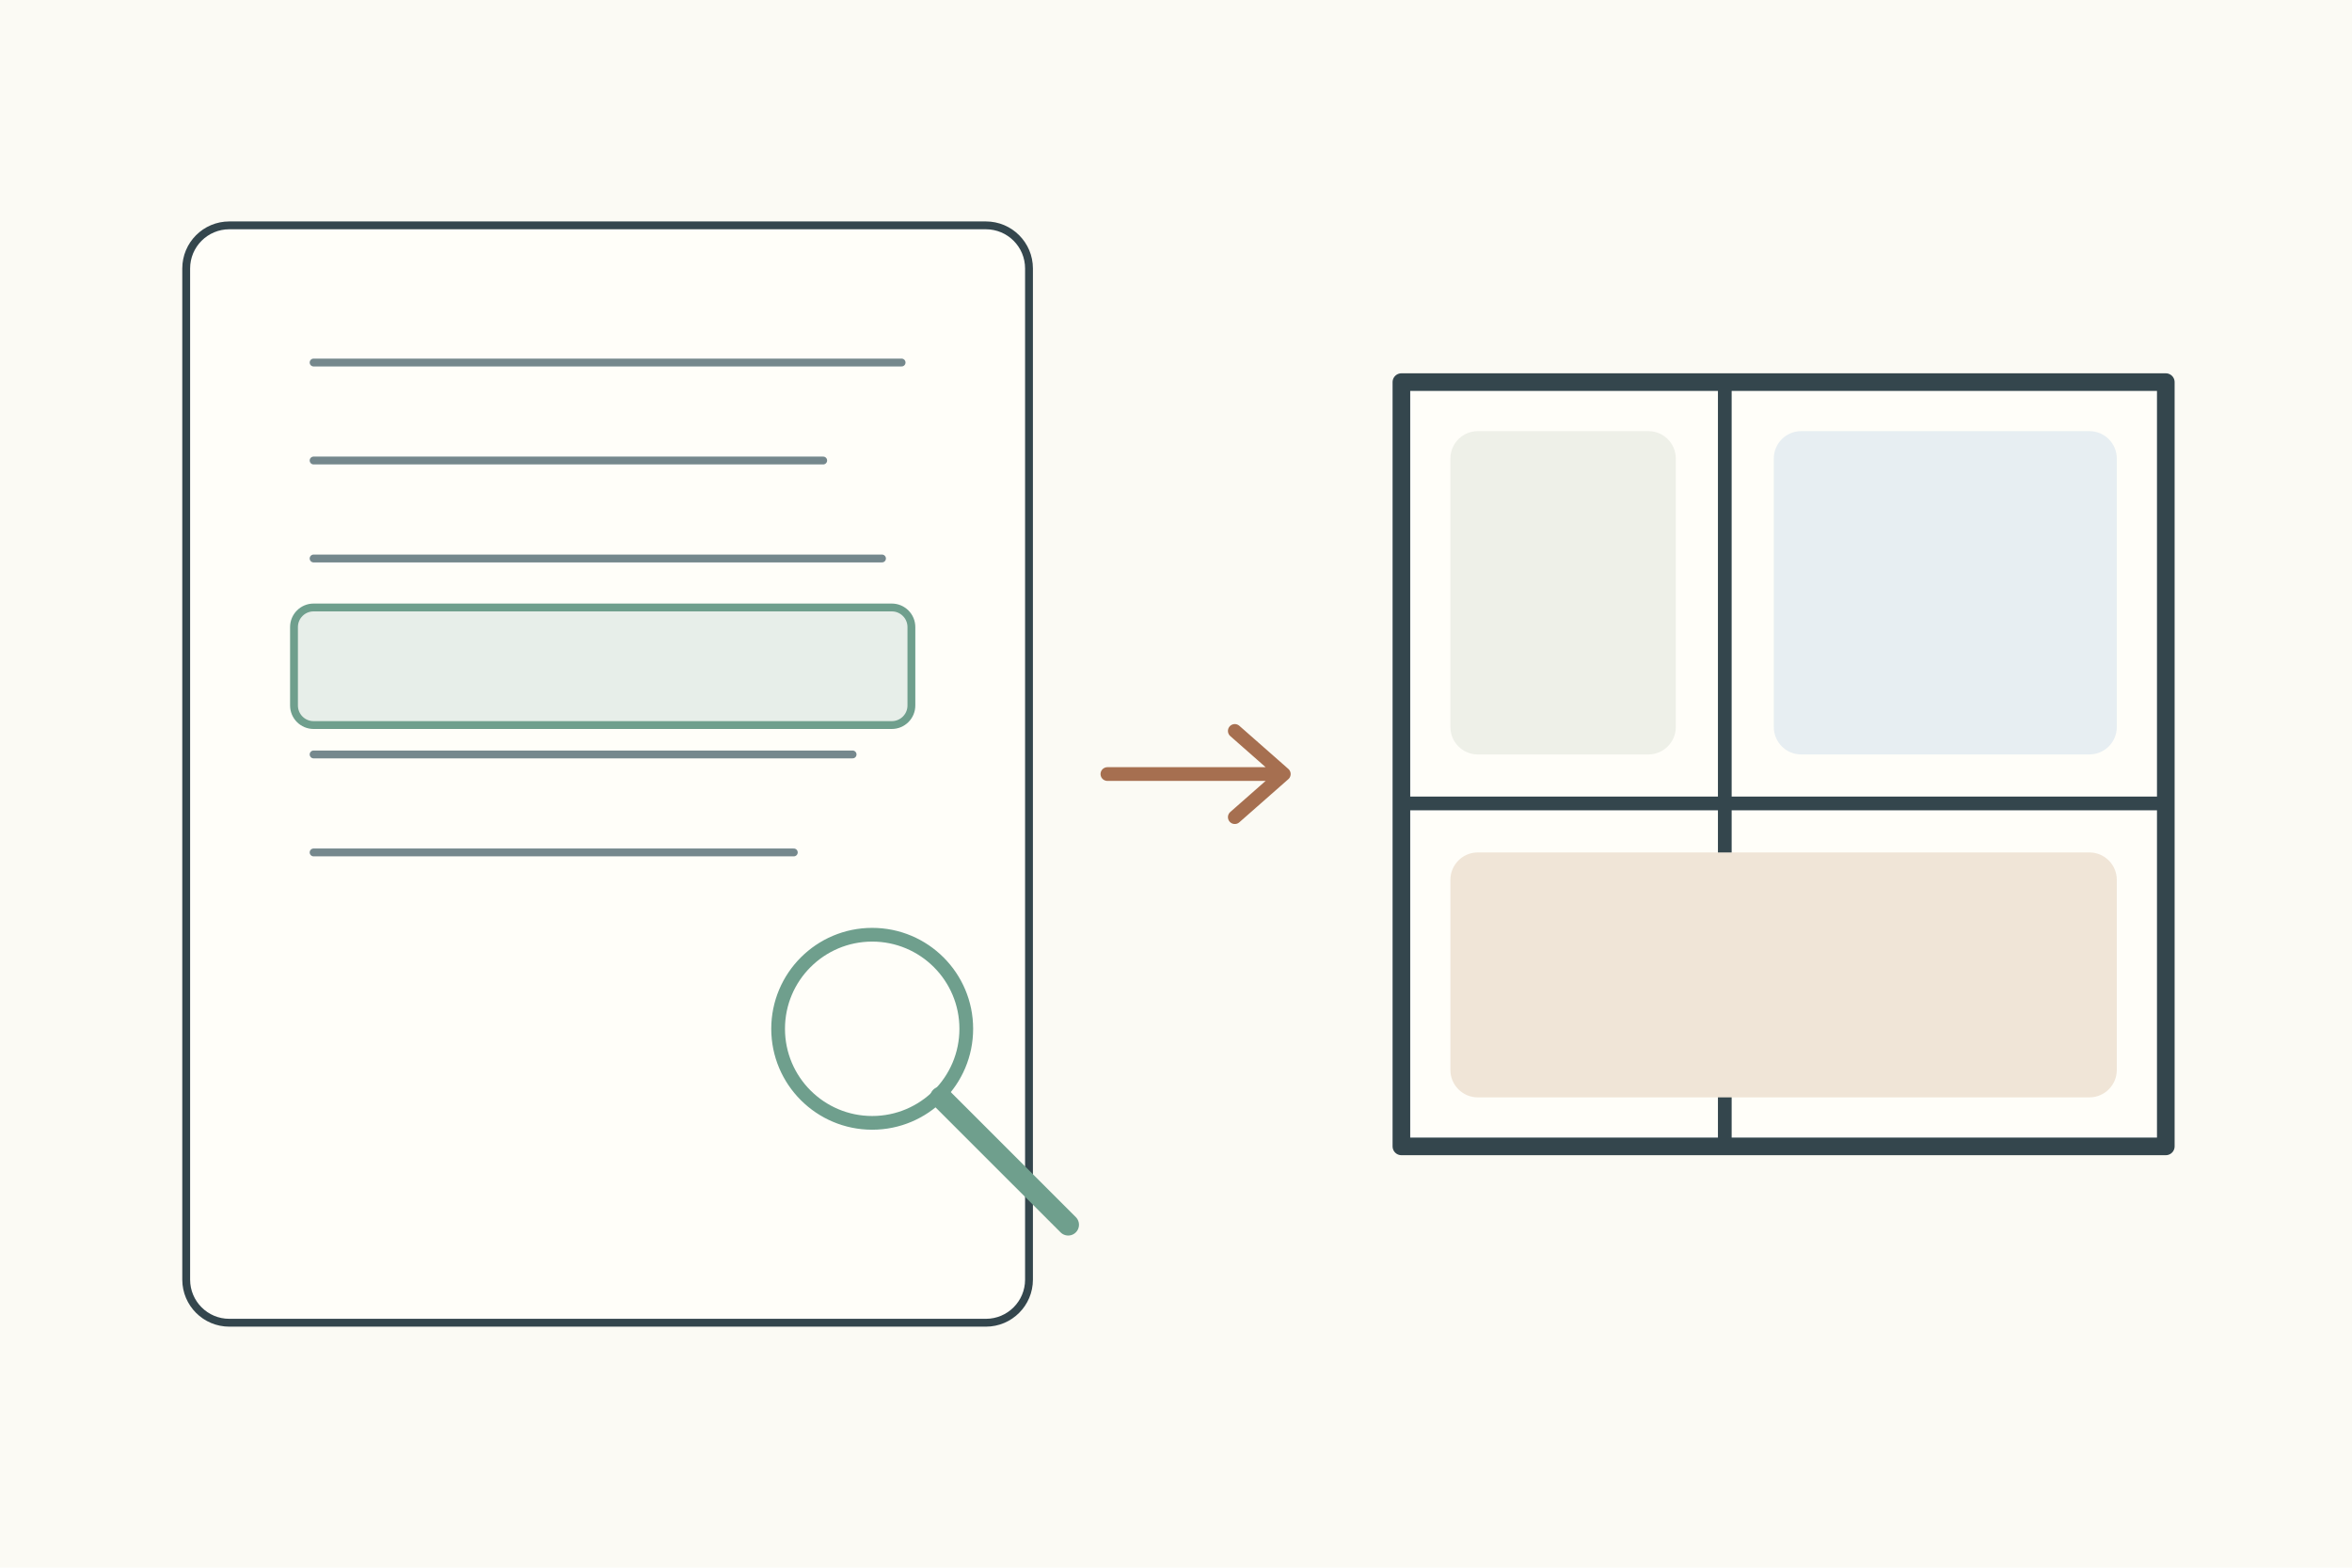
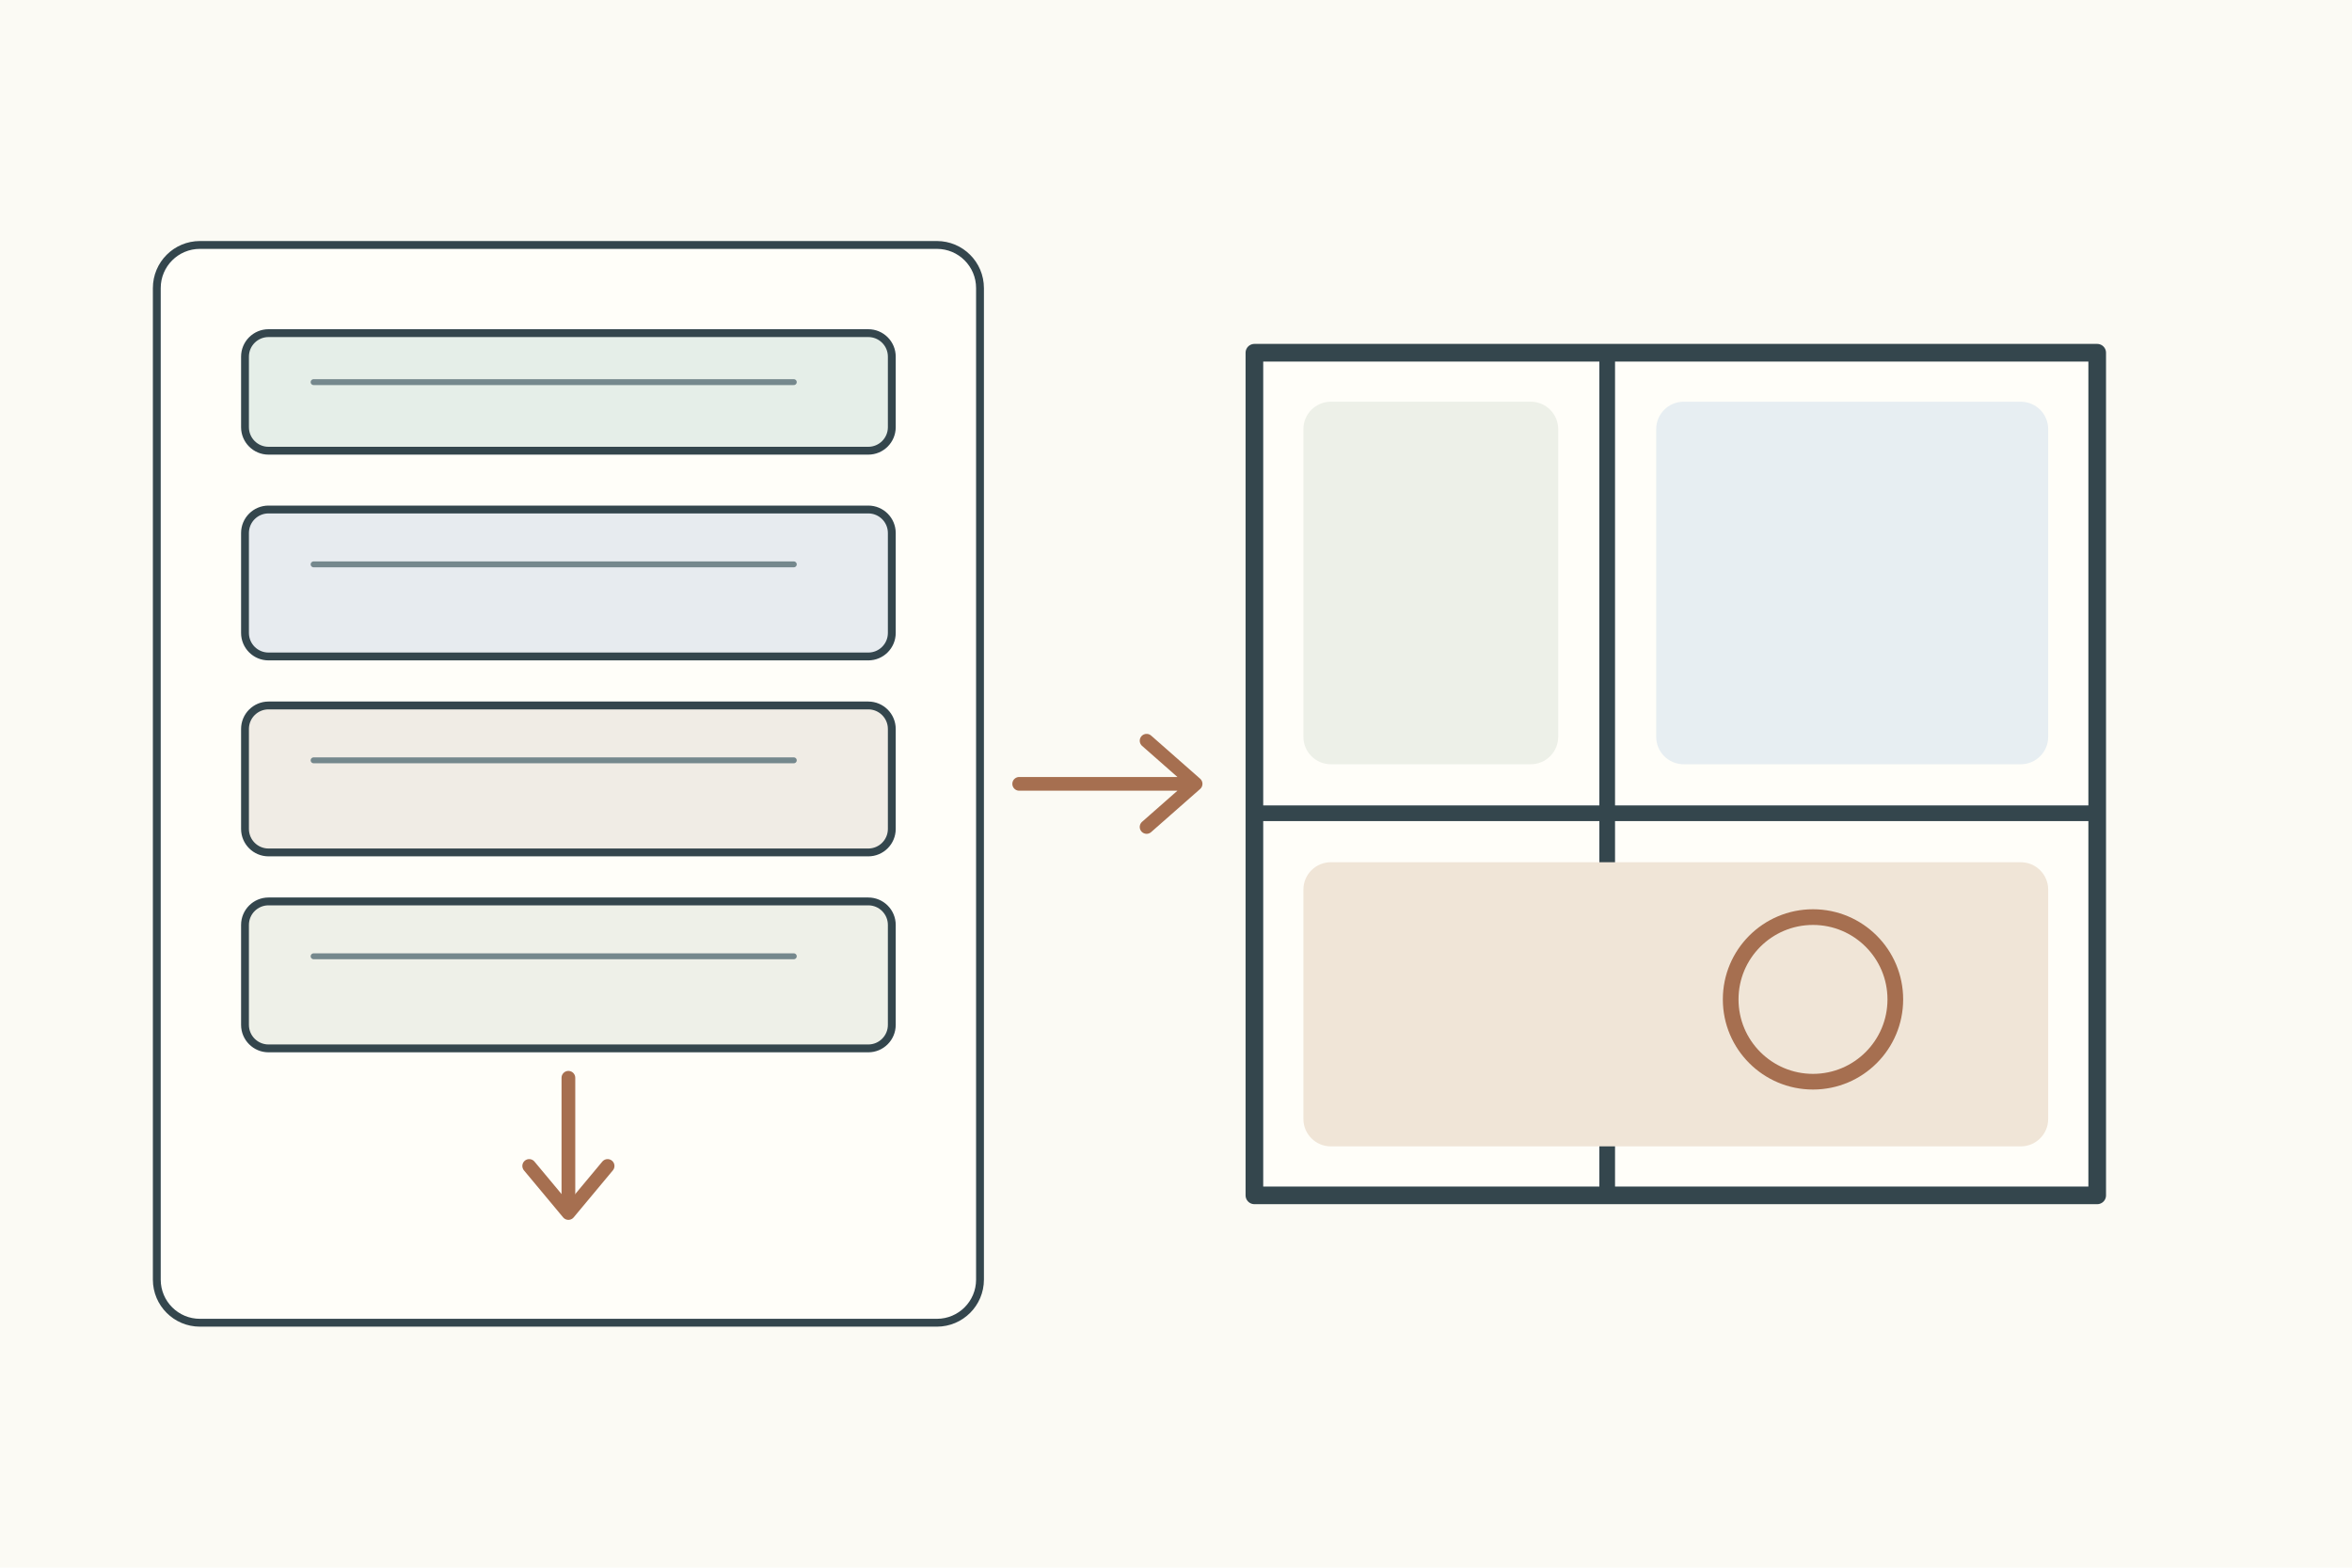
<svg xmlns="http://www.w3.org/2000/svg" width="1200" height="800">
  <rect width="1200" height="800" fill="#fbfaf4" />
  <g stroke="#34464d" stroke-width="4" fill="none" stroke-linecap="round" stroke-linejoin="round">
-     <g transform="translate(95 115)">
-       <rect width="430" height="560" rx="22" fill="#fffef9" />
-       <path d="M65 70h300M65 120h260M65 170h290M65 220h240M65 270h275M65 320h245" stroke="#75888d" stroke-width="4" />
-       <rect x="55" y="195" width="315" height="60" rx="10" fill="#e7eee9" stroke="#6f9f8d" />
-       <circle cx="350" cy="410" r="48" fill="#fffef9" stroke="#6f9f8d" stroke-width="7" />
-       <path d="M385 445l65 65" stroke="#6f9f8d" stroke-width="11" />
-       <path d="M470 280h90m-25-22 25 22-25 22" stroke="#a66f50" stroke-width="7" />
-       <g transform="translate(620 80)">
-         <rect width="390" height="390" fill="#fffef9" stroke-width="9" />
-         <path d="M165 0v390M0 215h390" stroke-width="7" />
-         <rect x="25" y="25" width="115" height="165" rx="14" fill="#eef0e8" stroke="none" />
-         <rect x="190" y="25" width="175" height="165" rx="14" fill="#e7eef2" stroke="none" />
-         <rect x="25" y="240" width="340" height="125" rx="14" fill="#f0e5d7" stroke="none" />
-       </g>
+     <g transform="translate(80 125)">
+       <rect width="420" height="550" rx="22" fill="#fffef9" />
+       <rect x="45" y="45" width="330" height="60" rx="12" fill="#e5eee8" />
+       <path d="M80 70h245" stroke="#75888d" stroke-width="3" />
+       <rect x="45" y="135" width="330" height="75" rx="12" fill="#e7ebef" />
+       <rect x="45" y="235" width="330" height="75" rx="12" fill="#f0ece5" />
+       <rect x="45" y="335" width="330" height="75" rx="12" fill="#eef0e8" />
+       <path d="M80 163h245M80 263h245M80 363h245" stroke="#75888d" stroke-width="3" />
+       <path d="M210 425v65" stroke="#a66f50" stroke-width="7" />
+       <path d="M190 470l20 24 20-24" fill="none" stroke="#a66f50" stroke-width="7" />
    </g>
+     <g transform="translate(640 180)">
+       <rect width="430" height="430" fill="#fffef9" stroke-width="9" />
+       <path d="M180 0v430M0 235h430" stroke-width="8" />
+       <rect x="25" y="25" width="130" height="185" rx="14" fill="#edf0e8" stroke="none" />
+       <rect x="205" y="25" width="200" height="185" rx="14" fill="#e7eef2" stroke="none" />
+       <rect x="25" y="260" width="380" height="145" rx="14" fill="#f0e5d7" stroke="none" />
+       <circle cx="285" cy="330" r="42" fill="none" stroke="#a66f50" stroke-width="8" />
+     </g>
+     <path d="M520 400h90m-25-22 25 22-25 22" stroke="#a66f50" stroke-width="7" />
  </g>
</svg>
